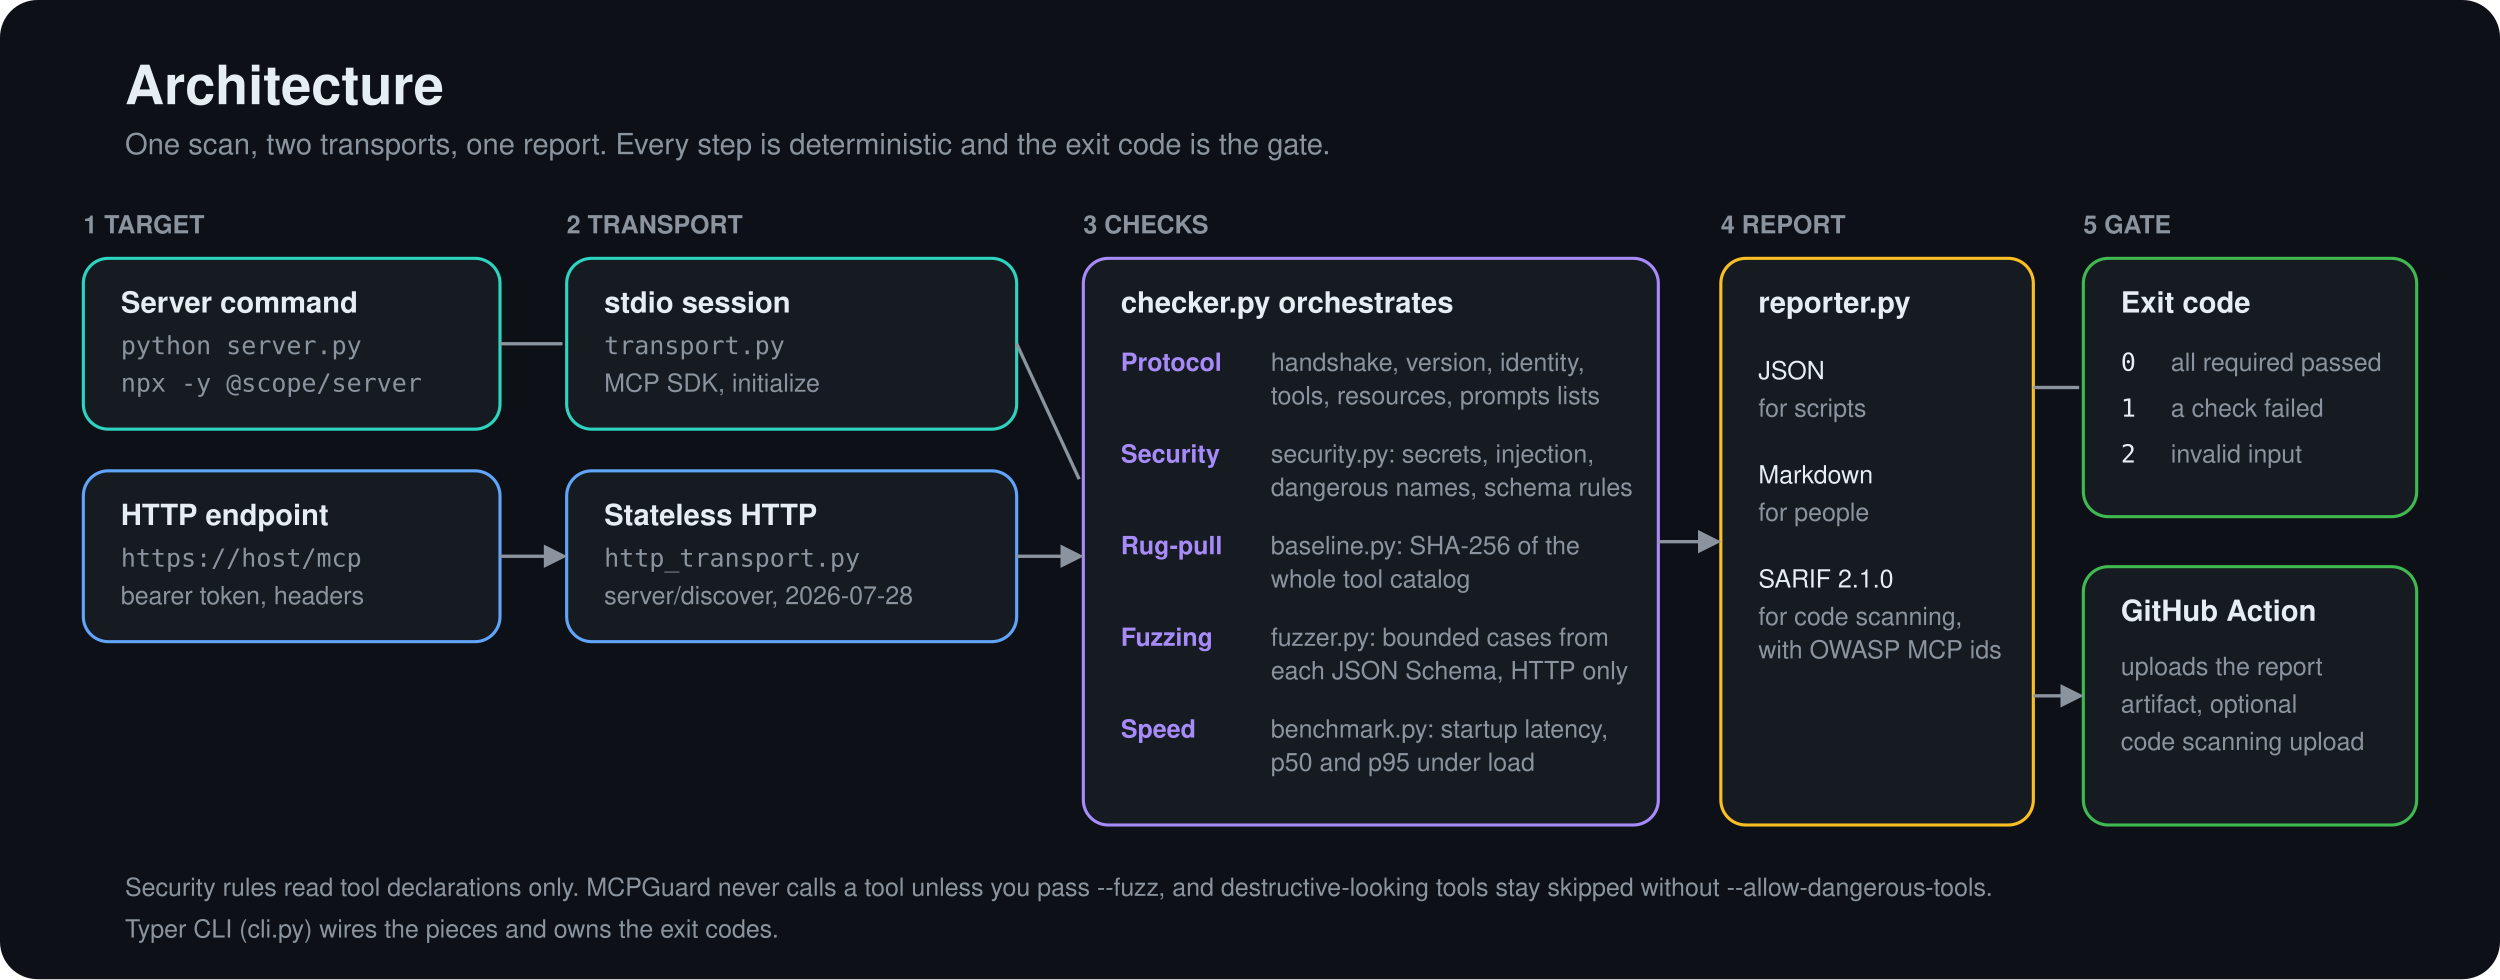
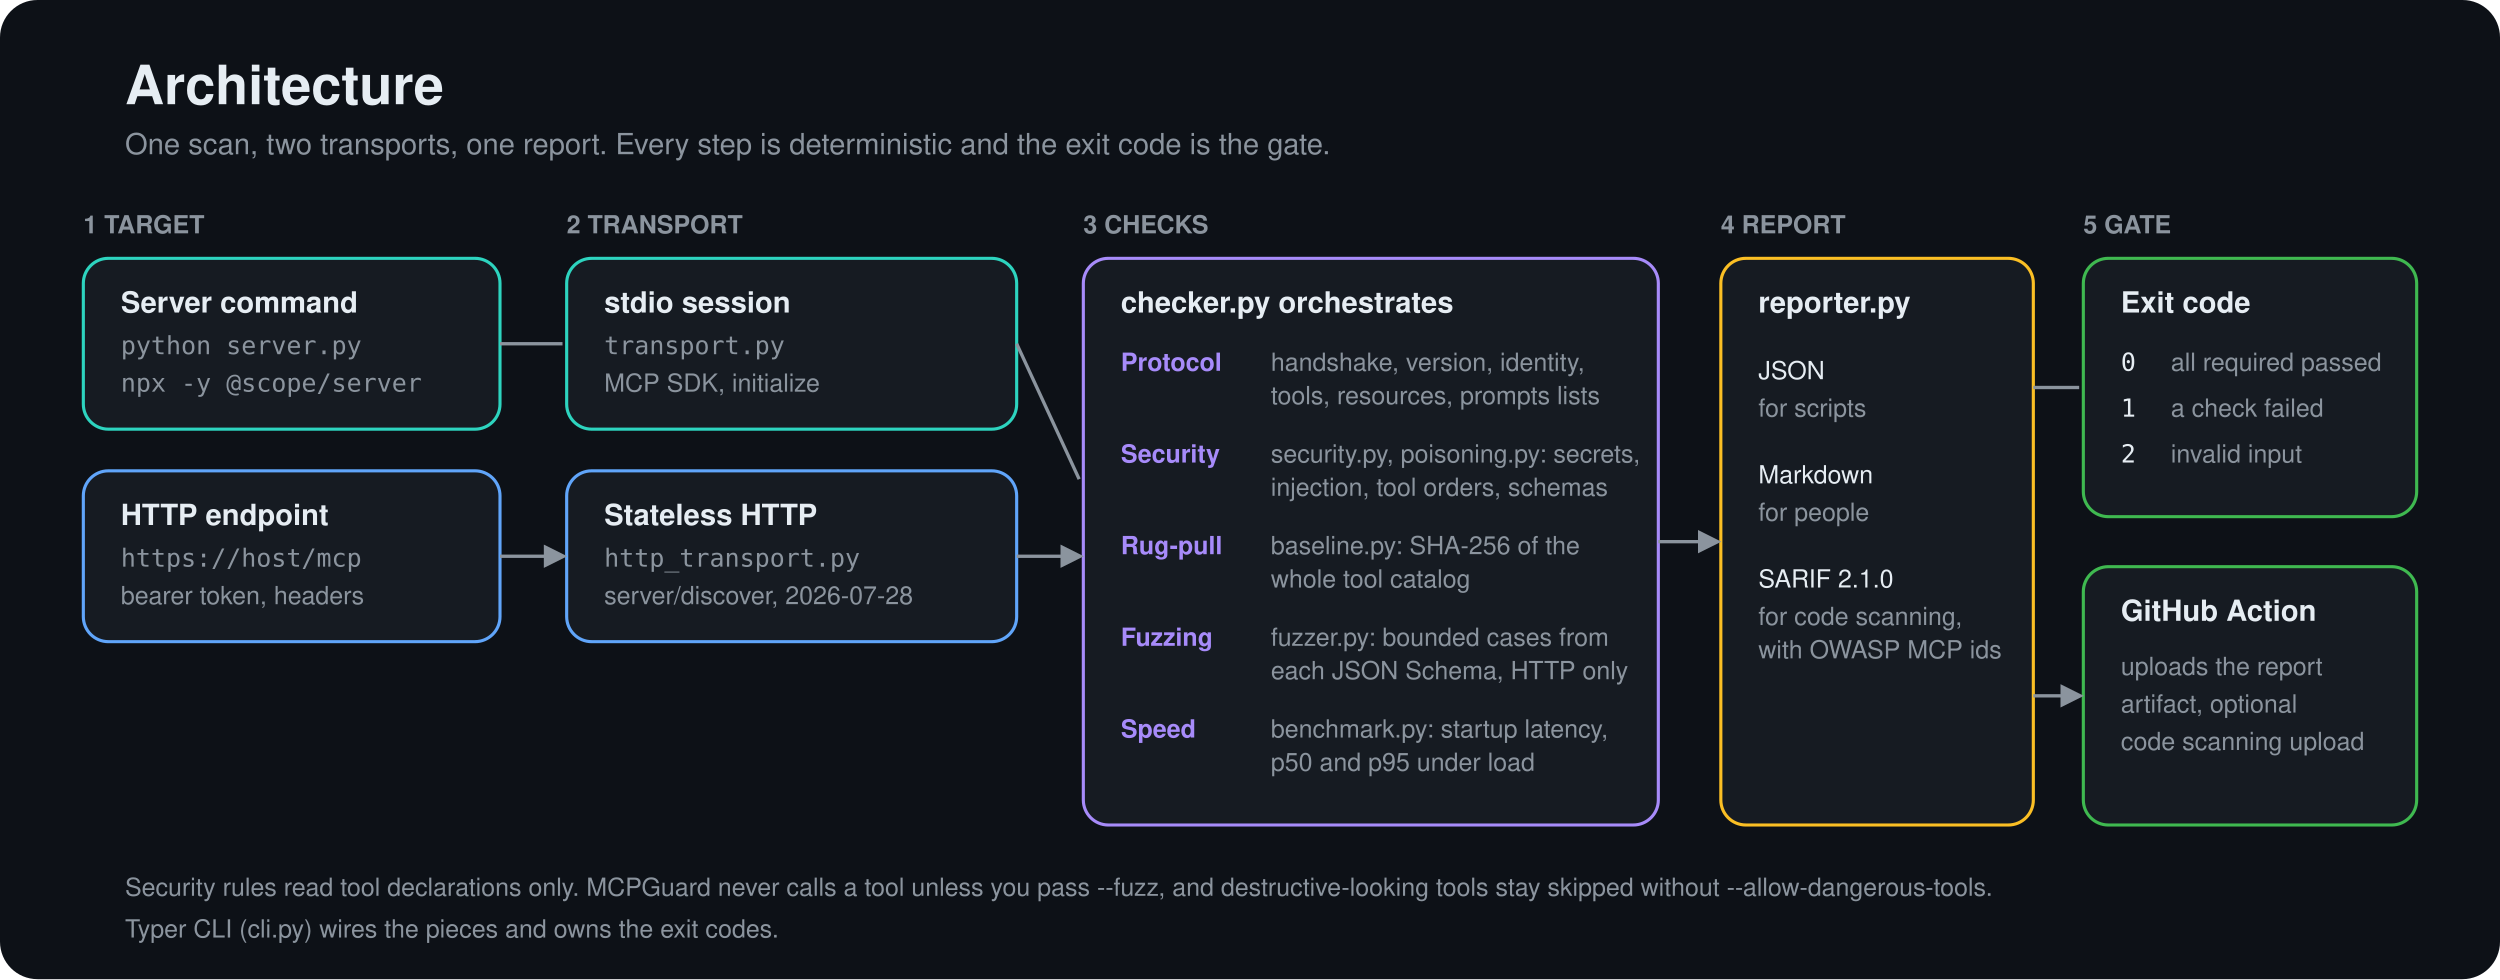
<svg xmlns="http://www.w3.org/2000/svg" viewBox="0 0 1200 470" width="1200" height="470" role="img" aria-label="MCPGuard architecture: targets, transports, checks, reporter, outputs">
  <defs>
    <marker id="a" viewBox="0 0 10 10" refX="8" refY="5" markerWidth="7" markerHeight="7" orient="auto">
      <path d="M0 0L10 5L0 10z" fill="#8b949e" />
    </marker>
  </defs>
  <style>text{font-family:-apple-system,Segoe UI,Helvetica,Arial,sans-serif;fill:#e6edf3}.d{fill:#8b949e}.b{font-weight:700}.m{font-family:ui-monospace,SFMono-Regular,Consolas,Menlo,monospace}</style>
  <rect width="1200" height="470" rx="18" fill="#0d1117" />
  <text x="60" y="50" font-size="26" class="b">Architecture</text>
  <text x="60" y="74" font-size="14" class="d">One scan, two transports, one report. Every step is deterministic and the exit code is the gate.</text>
  <text x="40" y="112" font-size="12" class="d b">1  TARGET</text>
  <text x="272" y="112" font-size="12" class="d b">2  TRANSPORT</text>
  <text x="520" y="112" font-size="12" class="d b">3  CHECKS</text>
  <text x="826" y="112" font-size="12" class="d b">4  REPORT</text>
  <text x="1000" y="112" font-size="12" class="d b">5  GATE</text>
  <rect x="40" y="124" width="200" height="82" rx="12" fill="#161b22" stroke="#2dd4bf" stroke-width="1.5" />
  <text x="58" y="150" font-size="14" class="b">Server command</text>
  <text x="58" y="170" font-size="12" class="m d">python server.py</text>
  <text x="58" y="188" font-size="12" class="m d">npx -y @scope/server</text>
  <rect x="40" y="226" width="200" height="82" rx="12" fill="#161b22" stroke="#60a5fa" stroke-width="1.5" />
  <text x="58" y="252" font-size="14" class="b">HTTP endpoint</text>
  <text x="58" y="272" font-size="12" class="m d">https://host/mcp</text>
  <text x="58" y="290" font-size="12" class="d">bearer token, headers</text>
  <rect x="272" y="124" width="216" height="82" rx="12" fill="#161b22" stroke="#2dd4bf" stroke-width="1.5" />
  <text x="290" y="150" font-size="14" class="b">stdio session</text>
  <text x="290" y="170" font-size="12" class="m d">transport.py</text>
  <text x="290" y="188" font-size="12" class="d">MCP SDK, initialize</text>
  <rect x="272" y="226" width="216" height="82" rx="12" fill="#161b22" stroke="#60a5fa" stroke-width="1.5" />
  <text x="290" y="252" font-size="14" class="b">Stateless HTTP</text>
  <text x="290" y="272" font-size="12" class="m d">http_transport.py</text>
  <text x="290" y="290" font-size="12" class="d">server/discover, 2026-07-28</text>
  <path d="M240 165L270 165M240 267L270 267" stroke="#8b949e" stroke-width="1.6" fill="none" marker-end="url(#a)" />
  <rect x="520" y="124" width="276" height="272" rx="12" fill="#161b22" stroke="#a78bfa" stroke-width="1.5" />
  <text x="538" y="150" font-size="14" class="b">checker.py orchestrates</text>
  <text x="538" y="178" font-size="12" class="b" style="fill:#a78bfa">Protocol</text>
  <text x="610" y="178" font-size="12" class="d">handshake, version, identity,</text>
  <text x="610" y="194" font-size="12" class="d">tools, resources, prompts lists</text>
  <text x="538" y="222" font-size="12" class="b" style="fill:#a78bfa">Security</text>
-   <text x="610" y="222" font-size="12" class="d">security.py: secrets, injection,</text>
-   <text x="610" y="238" font-size="12" class="d">dangerous names, schema rules</text>
+   <text x="610" y="222" font-size="12" class="d">security.py, poisoning.py: secrets,</text>
+   <text x="610" y="238" font-size="12" class="d">injection, tool orders, schemas</text>
  <text x="538" y="266" font-size="12" class="b" style="fill:#a78bfa">Rug-pull</text>
  <text x="610" y="266" font-size="12" class="d">baseline.py: SHA-256 of the</text>
  <text x="610" y="282" font-size="12" class="d">whole tool catalog</text>
  <text x="538" y="310" font-size="12" class="b" style="fill:#a78bfa">Fuzzing</text>
  <text x="610" y="310" font-size="12" class="d">fuzzer.py: bounded cases from</text>
  <text x="610" y="326" font-size="12" class="d">each JSON Schema, HTTP only</text>
  <text x="538" y="354" font-size="12" class="b" style="fill:#a78bfa">Speed</text>
  <text x="610" y="354" font-size="12" class="d">benchmark.py: startup latency,</text>
  <text x="610" y="370" font-size="12" class="d">p50 and p95 under load</text>
  <path d="M488 165L518 230M488 267L518 267" stroke="#8b949e" stroke-width="1.6" fill="none" marker-end="url(#a)" />
  <rect x="826" y="124" width="150" height="272" rx="12" fill="#161b22" stroke="#fbbf24" stroke-width="1.5" />
  <text x="844" y="150" font-size="14" class="b">reporter.py</text>
  <text x="844" y="182" font-size="12">JSON</text>
  <text x="844" y="200" font-size="12" class="d">for scripts</text>
  <text x="844" y="232" font-size="12">Markdown</text>
  <text x="844" y="250" font-size="12" class="d">for people</text>
  <text x="844" y="282" font-size="12">SARIF 2.1.0</text>
  <text x="844" y="300" font-size="12" class="d">for code scanning,</text>
  <text x="844" y="316" font-size="12" class="d">with OWASP MCP ids</text>
  <path d="M796 260L824 260" stroke="#8b949e" stroke-width="1.6" fill="none" marker-end="url(#a)" />
  <rect x="1000" y="124" width="160" height="124" rx="12" fill="#161b22" stroke="#3fb950" stroke-width="1.5" />
  <text x="1018" y="150" font-size="14" class="b">Exit code</text>
  <text x="1018" y="178" font-size="12" class="m">0</text>
  <text x="1042" y="178" font-size="12" class="d">all required passed</text>
  <text x="1018" y="200" font-size="12" class="m">1</text>
  <text x="1042" y="200" font-size="12" class="d">a check failed</text>
  <text x="1018" y="222" font-size="12" class="m">2</text>
  <text x="1042" y="222" font-size="12" class="d">invalid input</text>
  <rect x="1000" y="272" width="160" height="124" rx="12" fill="#161b22" stroke="#3fb950" stroke-width="1.5" />
  <text x="1018" y="298" font-size="14" class="b">GitHub Action</text>
  <text x="1018" y="324" font-size="12" class="d">uploads the report</text>
  <text x="1018" y="342" font-size="12" class="d">artifact, optional</text>
  <text x="1018" y="360" font-size="12" class="d">code scanning upload</text>
  <path d="M976 186L998 186M976 334L998 334" stroke="#8b949e" stroke-width="1.6" fill="none" marker-end="url(#a)" />
  <text x="60" y="430" font-size="12" class="d">Security rules read tool declarations only. MCPGuard never calls a tool unless you pass --fuzz, and destructive-looking tools stay skipped without --allow-dangerous-tools.</text>
  <text x="60" y="450" font-size="12" class="d">Typer CLI (cli.py) wires the pieces and owns the exit codes.</text>
</svg>
